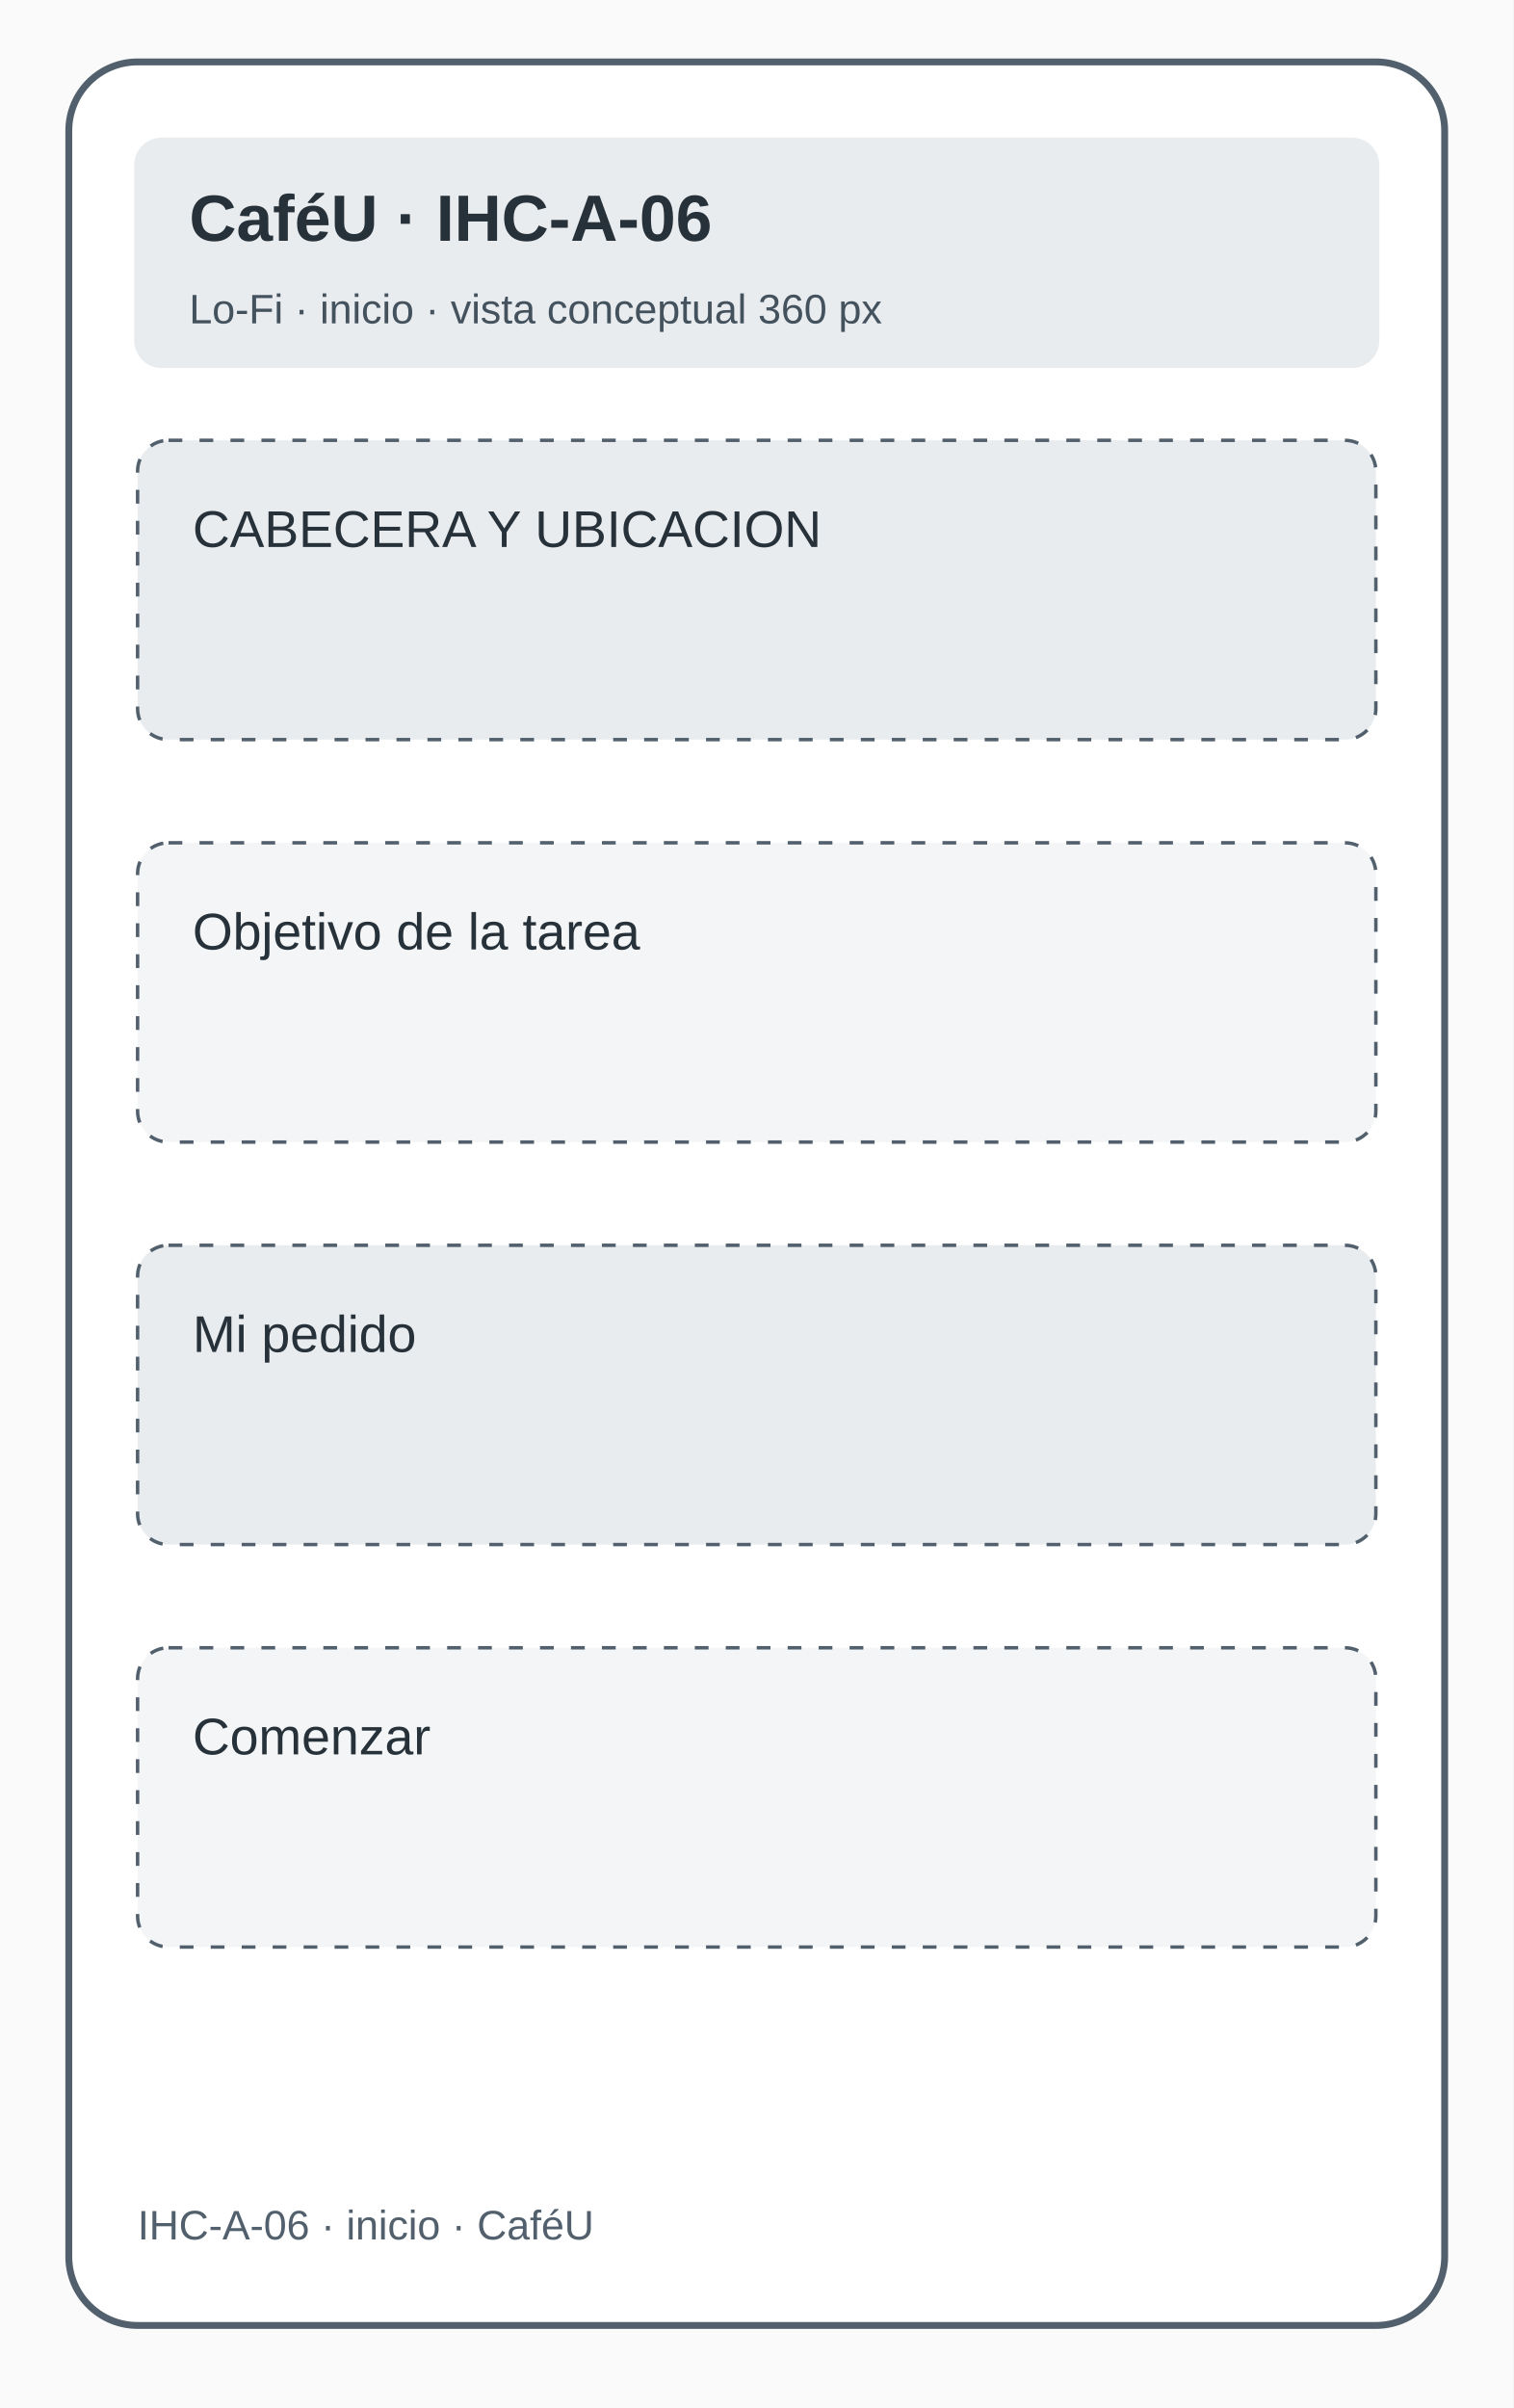
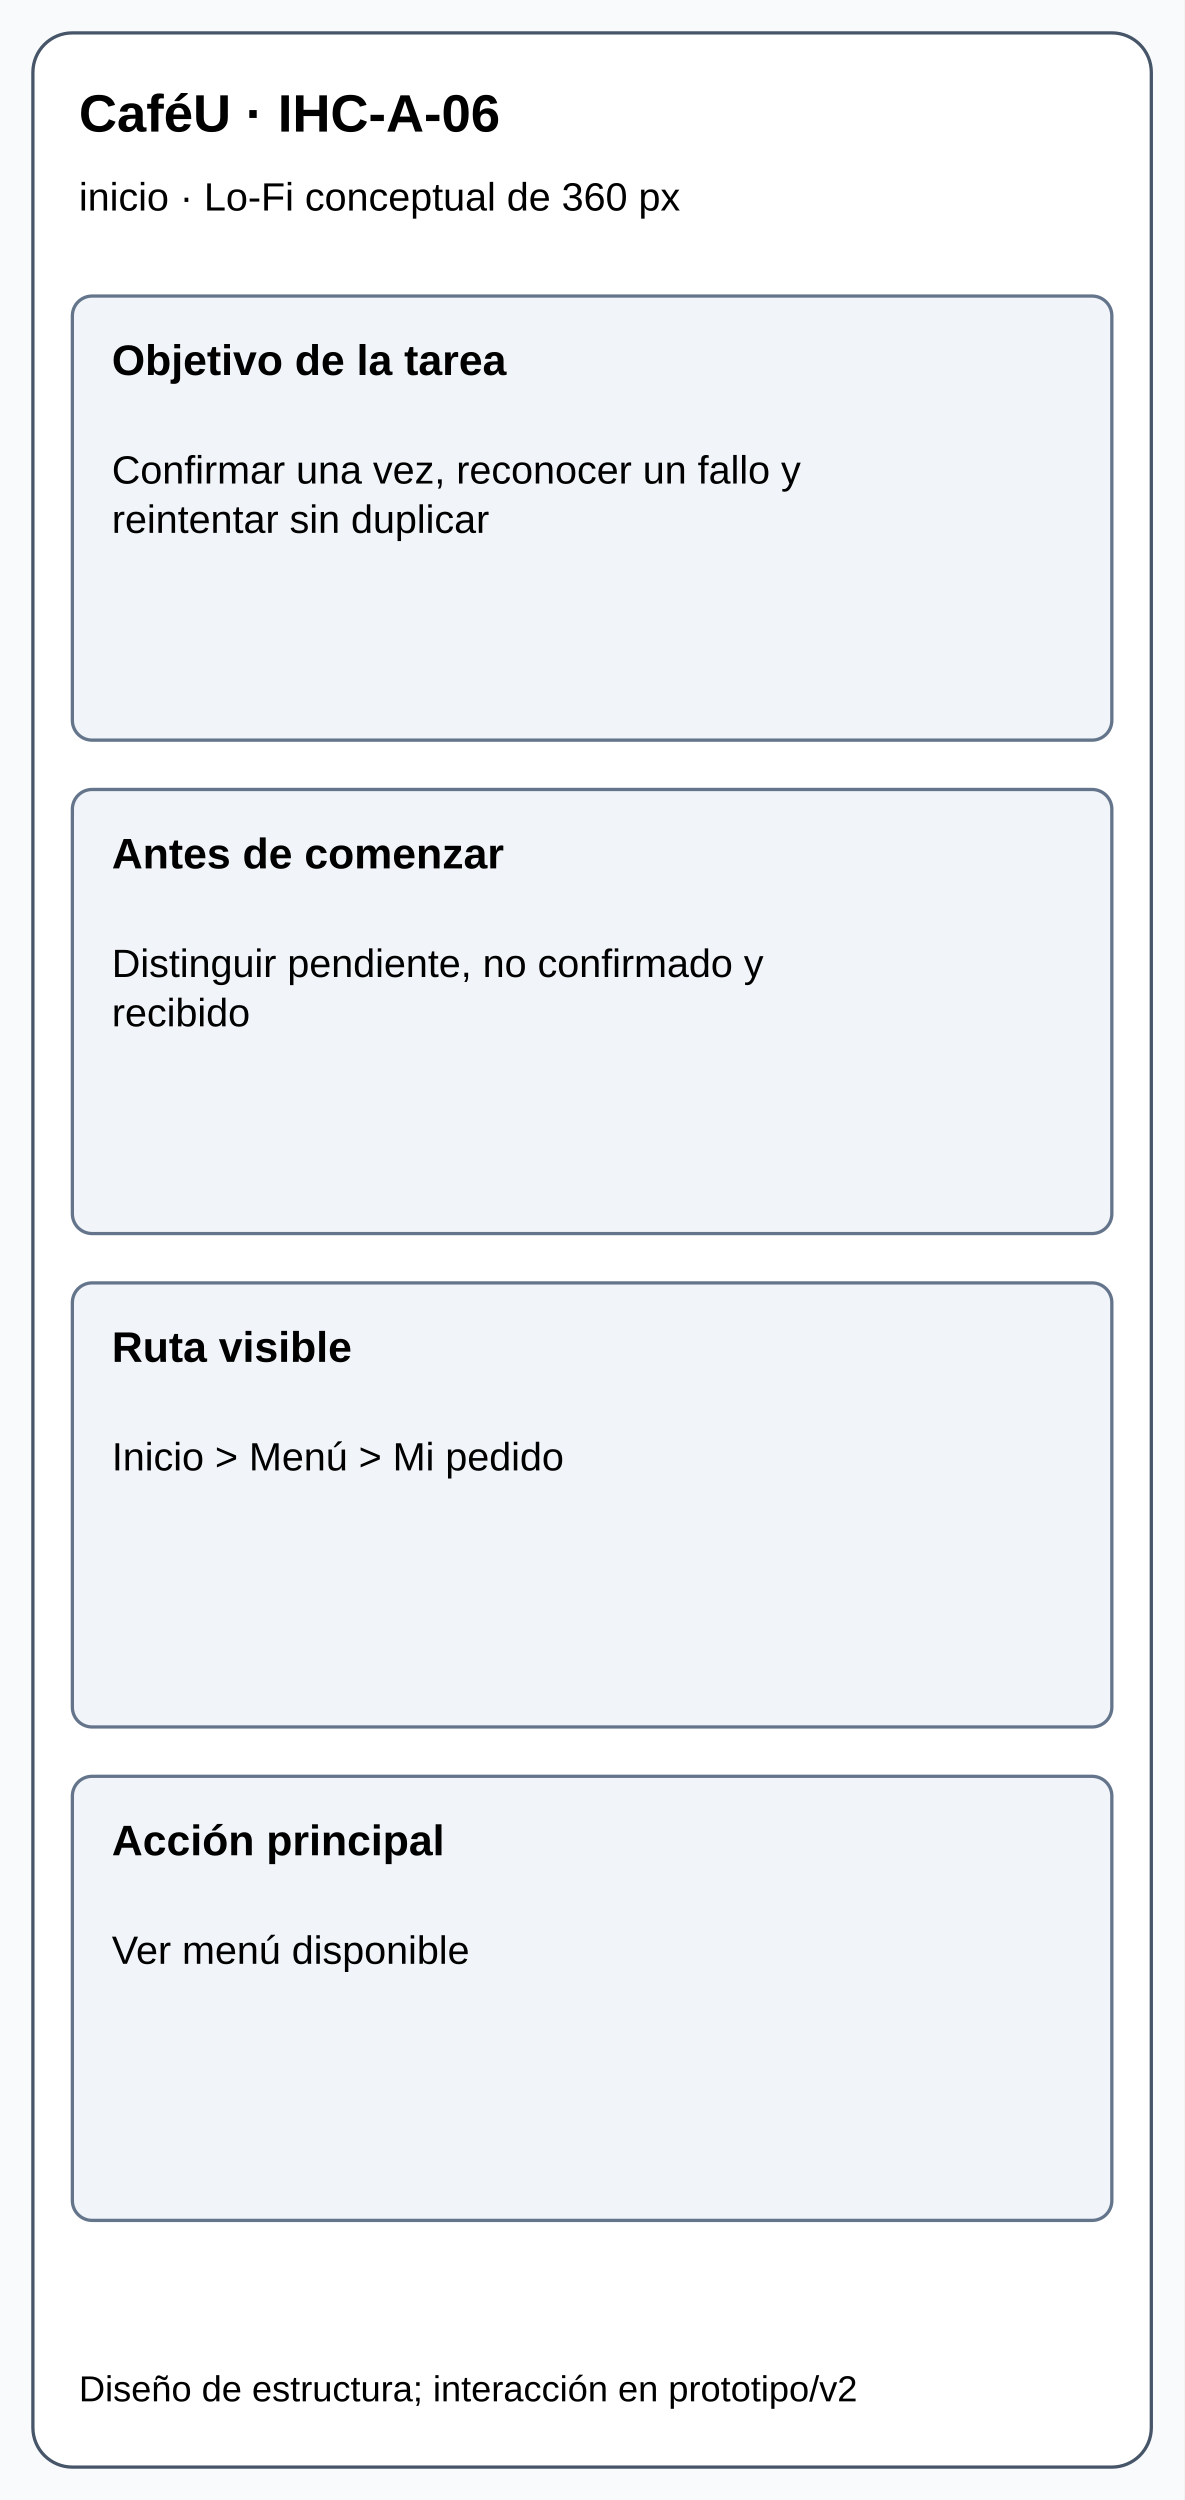
- <svg xmlns="http://www.w3.org/2000/svg" width="440" height="700" viewBox="0 0 440 700" role="img" aria-label="Wireframe IHC-A-06 inicio">
-   <rect width="440" height="700" fill="#FAFAFA" />
-   <rect x="20" y="18" width="400" height="658" rx="20" fill="#FFF" stroke="#52606D" stroke-width="2" />
-   <rect x="39" y="40" width="362" height="67" rx="8" fill="#E9ECEF" />
-   <text x="55" y="70" font-family="Arial" font-size="19" font-weight="bold" fill="#273139">CaféU · IHC-A-06</text>
-   <text x="55" y="94" font-family="Arial" font-size="12" fill="#44525E">Lo-Fi · inicio · vista conceptual 360 px</text>
-   <rect x="40" y="128" width="360" height="87" rx="9" fill="#E9ECEF" stroke="#52606D" stroke-dasharray="4 5" />
-   <text x="56" y="159" font-family="Arial" font-size="15" fill="#273139">CABECERA Y UBICACION</text>
-   <rect x="40" y="245" width="360" height="87" rx="9" fill="#F3F5F6" stroke="#52606D" stroke-dasharray="4 5" />
-   <text x="56" y="276" font-family="Arial" font-size="15" fill="#273139">Objetivo de la tarea</text>
-   <rect x="40" y="362" width="360" height="87" rx="9" fill="#E9ECEF" stroke="#52606D" stroke-dasharray="4 5" />
-   <text x="56" y="393" font-family="Arial" font-size="15" fill="#273139">Mi pedido</text>
-   <rect x="40" y="479" width="360" height="87" rx="9" fill="#F3F5F6" stroke="#52606D" stroke-dasharray="4 5" />
-   <text x="56" y="510" font-family="Arial" font-size="15" fill="#273139">Comenzar</text>
-   <text x="40" y="651" font-family="Arial" font-size="12" fill="#52606D">IHC-A-06 · inicio · CaféU</text>
+ <svg xmlns="http://www.w3.org/2000/svg" width="360" height="760" viewBox="0 0 360 760" role="img" aria-label="IHC-A-06 inicio">
+   <rect width="360" height="760" fill="#f8fafc" />
+   <rect x="10" y="10" width="340" height="740" rx="12" fill="white" stroke="#475569" />
+   <text x="24" y="40" font-family="Arial" font-size="16" font-weight="bold">CaféU · IHC-A-06</text>
+   <text x="24" y="64" font-family="Arial" font-size="12">inicio · Lo-Fi conceptual de 360 px</text>
+   <rect x="22" y="90" width="316" height="135" rx="6" fill="#f1f5f9" stroke="#64748b" />
+   <text x="34" y="114" font-family="Arial" font-size="13" font-weight="bold">Objetivo de la tarea</text>
+   <text x="34" y="147" font-family="Arial" font-size="12">Confirmar una vez, reconocer un fallo y</text>
+   <text x="34" y="162" font-family="Arial" font-size="12">reintentar sin duplicar</text>
+   <rect x="22" y="240" width="316" height="135" rx="6" fill="#f1f5f9" stroke="#64748b" />
+   <text x="34" y="264" font-family="Arial" font-size="13" font-weight="bold">Antes de comenzar</text>
+   <text x="34" y="297" font-family="Arial" font-size="12">Distinguir pendiente, no confirmado y</text>
+   <text x="34" y="312" font-family="Arial" font-size="12">recibido</text>
+   <rect x="22" y="390" width="316" height="135" rx="6" fill="#f1f5f9" stroke="#64748b" />
+   <text x="34" y="414" font-family="Arial" font-size="13" font-weight="bold">Ruta visible</text>
+   <text x="34" y="447" font-family="Arial" font-size="12">Inicio &gt; Menú &gt; Mi pedido</text>
+   <rect x="22" y="540" width="316" height="135" rx="6" fill="#f1f5f9" stroke="#64748b" />
+   <text x="34" y="564" font-family="Arial" font-size="13" font-weight="bold">Acción principal</text>
+   <text x="34" y="597" font-family="Arial" font-size="12">Ver menú disponible</text>
+   <text x="24" y="730" font-family="Arial" font-size="11">Diseño de estructura; interacción en prototipo/v2</text>
</svg>
